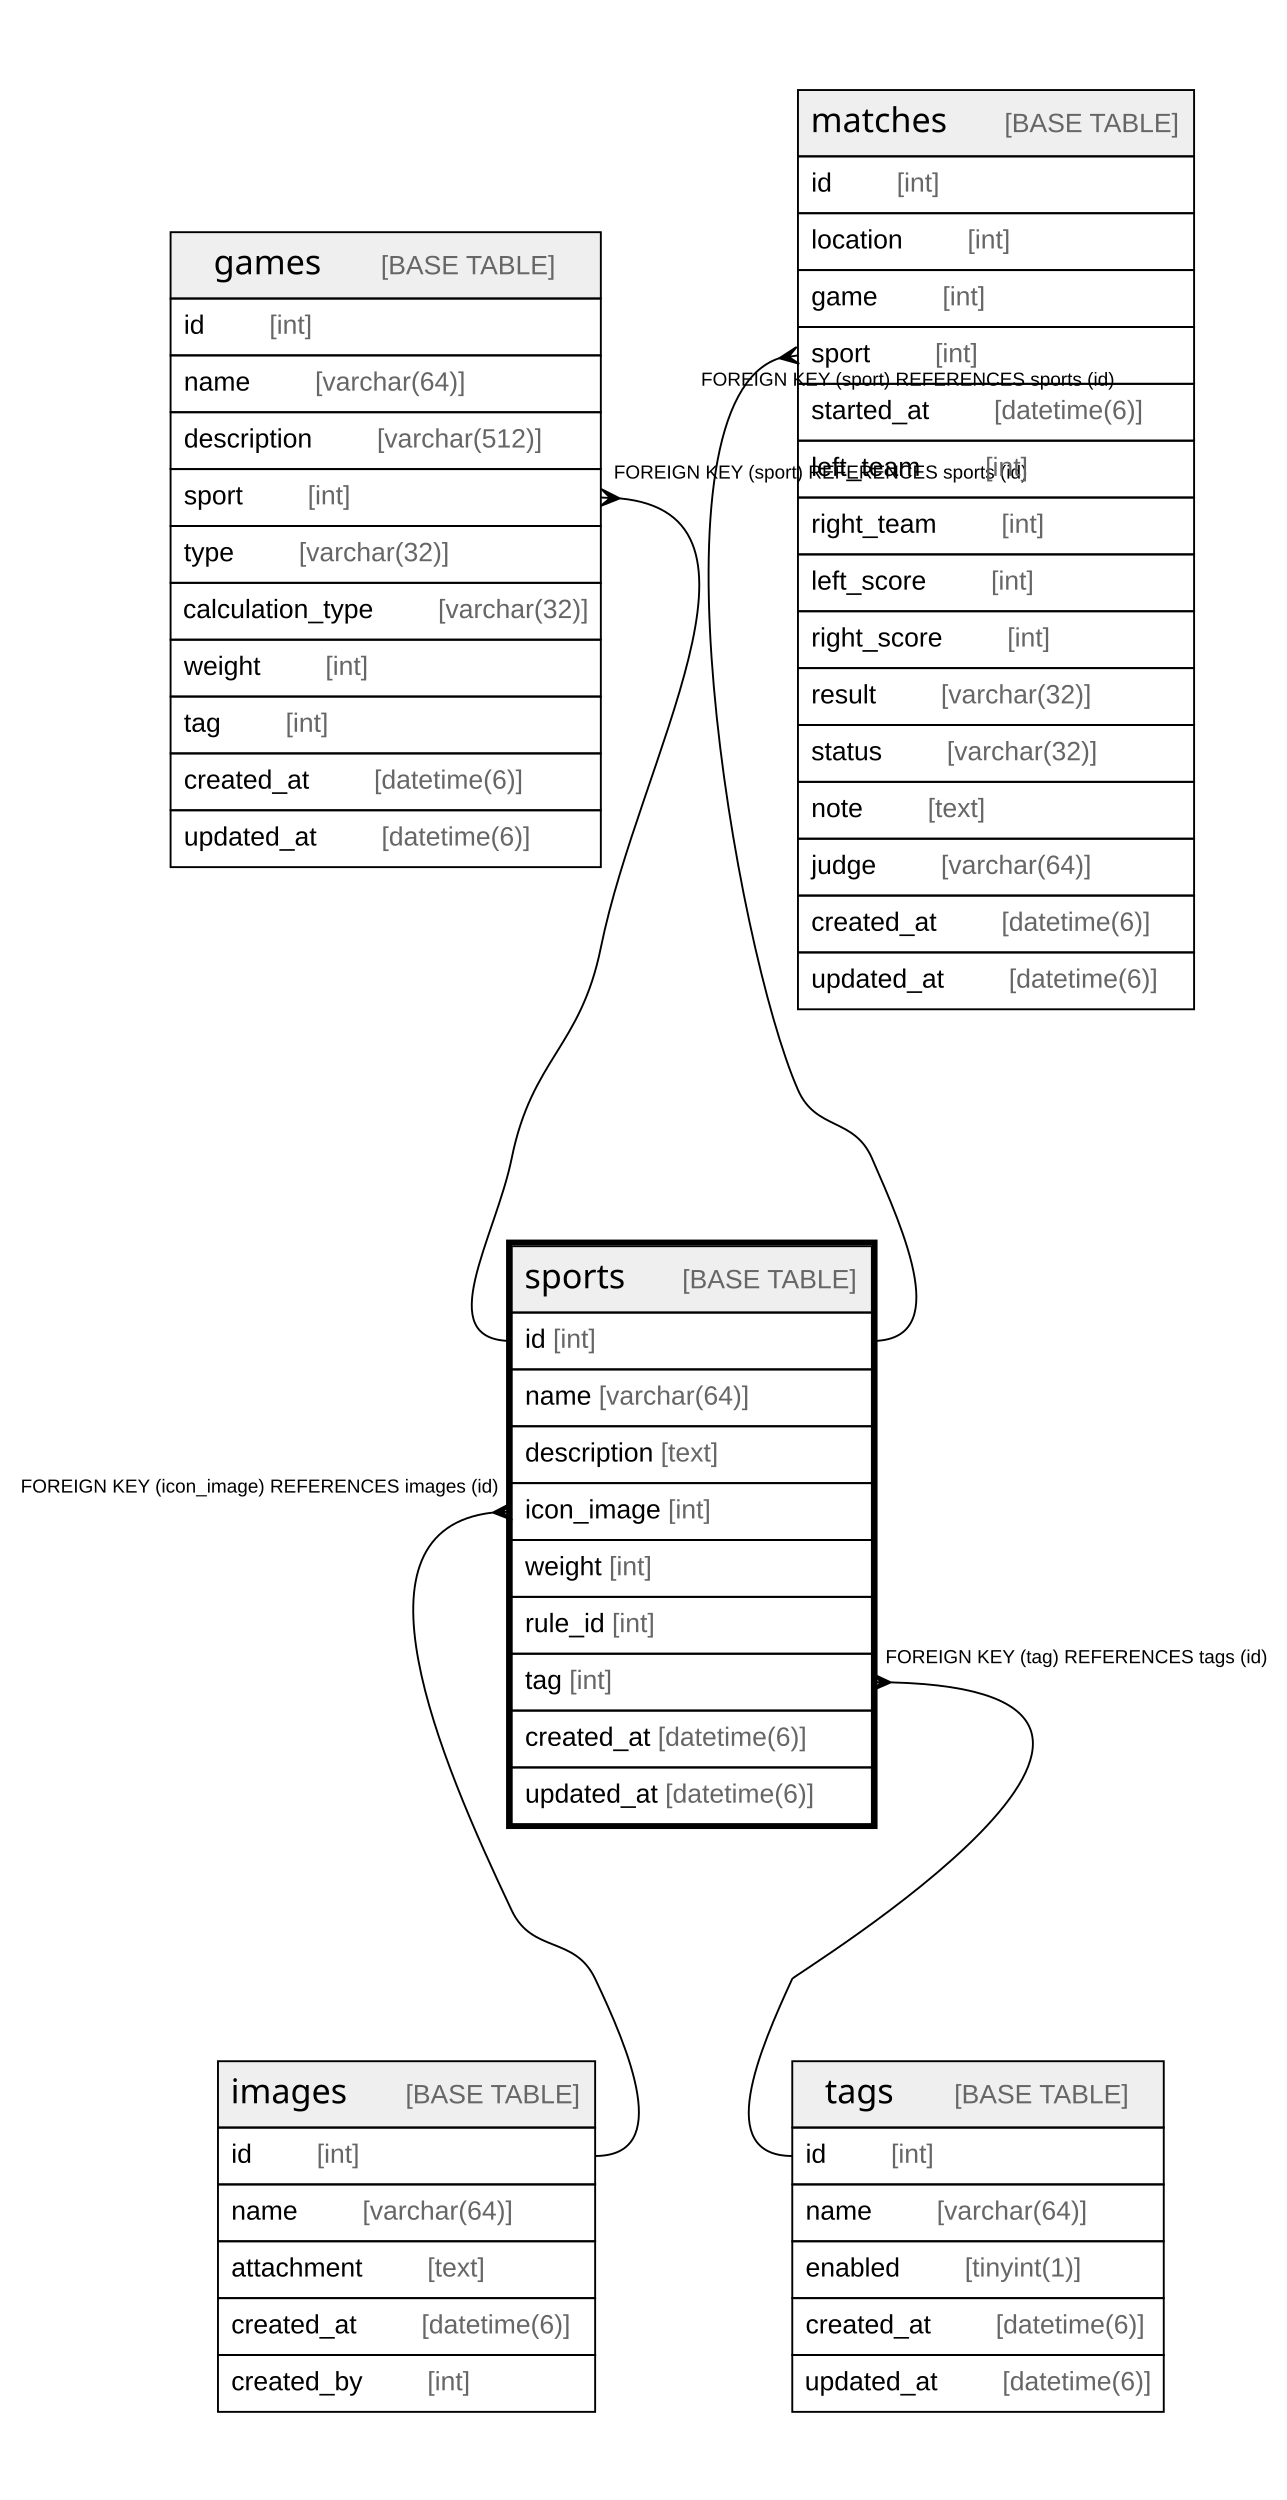
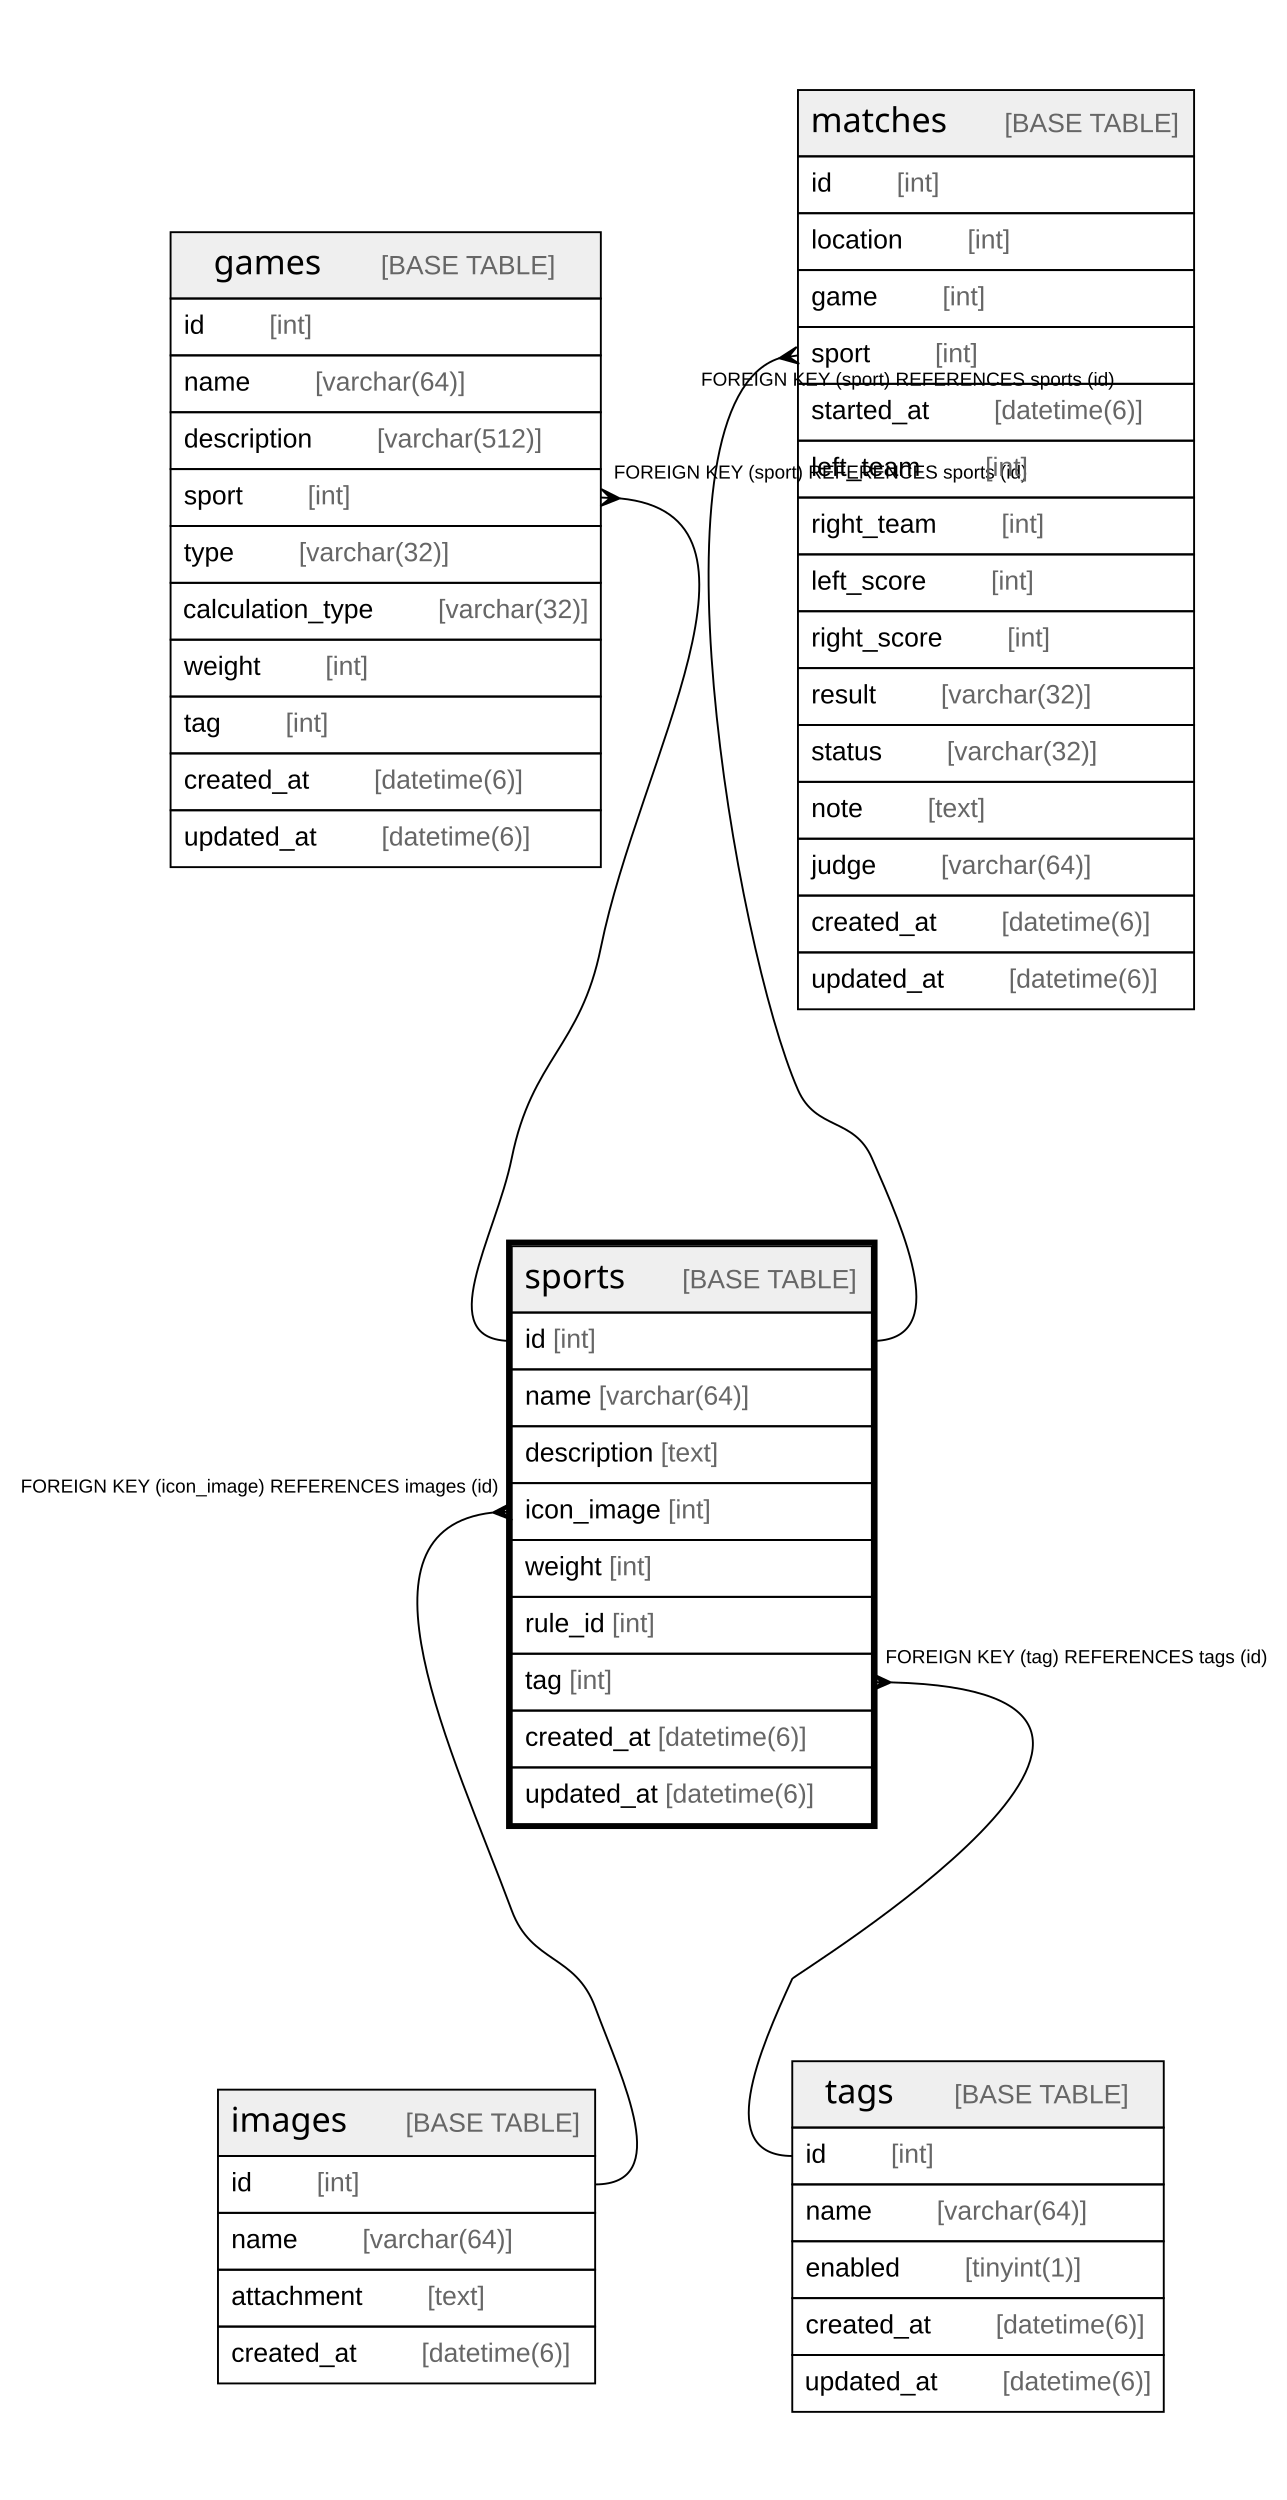
<svg xmlns="http://www.w3.org/2000/svg" width="679pt" height="1319pt" viewBox="0.00 0.00 679.00 1319.00">
  <g id="graph0" class="graph" transform="scale(1 1) rotate(0) translate(4 1315)">
    <polygon fill="#ffffff" stroke="transparent" points="-4,4 -4,-1315 675,-1315 675,4 -4,4" />
    <g id="node1" class="node">
      <polygon fill="#efefef" stroke="transparent" points="266,-622.5 266,-657.5 456,-657.5 456,-622.5 266,-622.5" />
      <polygon fill="none" stroke="#000000" points="266,-622.5 266,-657.5 456,-657.5 456,-622.5 266,-622.5" />
      <text text-anchor="start" x="272.713" y="-635.3" font-family="Arial Bold" font-size="18.00" fill="#000000">sports</text>
      <text text-anchor="start" x="321.719" y="-635.3" font-family="Arial" font-size="14.00" fill="#000000">    </text>
      <text text-anchor="start" x="355.924" y="-635.3" font-family="Arial" font-size="14.00" fill="#666666">[BASE TABLE]</text>
      <polygon fill="none" stroke="#000000" points="266,-592.5 266,-622.5 456,-622.5 456,-592.5 266,-592.5" />
      <text text-anchor="start" x="273" y="-603.9" font-family="Arial" font-size="14.00" fill="#000000">id </text>
      <text text-anchor="start" x="287.78" y="-603.9" font-family="Arial" font-size="14.00" fill="#666666">[int]</text>
      <polygon fill="none" stroke="#000000" points="266,-562.5 266,-592.5 456,-592.5 456,-562.5 266,-562.5" />
      <text text-anchor="start" x="273" y="-573.9" font-family="Arial" font-size="14.00" fill="#000000">name </text>
      <text text-anchor="start" x="311.899" y="-573.9" font-family="Arial" font-size="14.00" fill="#666666">[varchar(64)]</text>
      <polygon fill="none" stroke="#000000" points="266,-532.5 266,-562.5 456,-562.5 456,-532.5 266,-532.5" />
      <text text-anchor="start" x="273" y="-543.9" font-family="Arial" font-size="14.00" fill="#000000">description </text>
      <text text-anchor="start" x="344.568" y="-543.9" font-family="Arial" font-size="14.00" fill="#666666">[text]</text>
      <polygon fill="none" stroke="#000000" points="266,-502.5 266,-532.5 456,-532.5 456,-502.5 266,-502.5" />
      <text text-anchor="start" x="273" y="-513.9" font-family="Arial" font-size="14.00" fill="#000000">icon_image </text>
      <text text-anchor="start" x="348.46" y="-513.9" font-family="Arial" font-size="14.00" fill="#666666">[int]</text>
      <polygon fill="none" stroke="#000000" points="266,-472.5 266,-502.5 456,-502.5 456,-472.5 266,-472.5" />
      <text text-anchor="start" x="273" y="-483.9" font-family="Arial" font-size="14.00" fill="#000000">weight </text>
      <text text-anchor="start" x="317.342" y="-483.9" font-family="Arial" font-size="14.00" fill="#666666">[int]</text>
      <polygon fill="none" stroke="#000000" points="266,-442.5 266,-472.5 456,-472.5 456,-442.5 266,-442.5" />
      <text text-anchor="start" x="273" y="-453.9" font-family="Arial" font-size="14.00" fill="#000000">rule_id </text>
      <text text-anchor="start" x="318.895" y="-453.9" font-family="Arial" font-size="14.00" fill="#666666">[int]</text>
      <polygon fill="none" stroke="#000000" points="266,-412.5 266,-442.5 456,-442.5 456,-412.5 266,-412.5" />
      <text text-anchor="start" x="273" y="-423.9" font-family="Arial" font-size="14.00" fill="#000000">tag </text>
      <text text-anchor="start" x="296.346" y="-423.9" font-family="Arial" font-size="14.00" fill="#666666">[int]</text>
      <polygon fill="none" stroke="#000000" points="266,-382.5 266,-412.5 456,-412.5 456,-382.5 266,-382.5" />
      <text text-anchor="start" x="273" y="-393.9" font-family="Arial" font-size="14.00" fill="#000000">created_at </text>
      <text text-anchor="start" x="343.028" y="-393.9" font-family="Arial" font-size="14.00" fill="#666666">[datetime(6)]</text>
      <polygon fill="none" stroke="#000000" points="266,-352.5 266,-382.5 456,-382.5 456,-352.5 266,-352.5" />
      <text text-anchor="start" x="273" y="-363.9" font-family="Arial" font-size="14.00" fill="#000000">updated_at </text>
      <text text-anchor="start" x="346.933" y="-363.9" font-family="Arial" font-size="14.00" fill="#666666">[datetime(6)]</text>
      <polygon fill="none" stroke="#000000" stroke-width="3" points="264.5,-351.5 264.5,-659.5 457.5,-659.5 457.5,-351.5 264.5,-351.5" />
    </g>
    <g id="node4" class="node">
-       <polygon fill="#efefef" stroke="transparent" points="111,-192.5 111,-227.5 310,-227.5 310,-192.5 111,-192.5" />
-       <polygon fill="none" stroke="#000000" points="111,-192.5 111,-227.5 310,-227.5 310,-192.5 111,-192.5" />
-       <text text-anchor="start" x="117.713" y="-205.3" font-family="Arial Bold" font-size="18.00" fill="#000000">images</text>
-       <text text-anchor="start" x="175.719" y="-205.3" font-family="Arial" font-size="14.00" fill="#000000">    </text>
-       <text text-anchor="start" x="209.923" y="-205.3" font-family="Arial" font-size="14.00" fill="#666666">[BASE TABLE]</text>
-       <polygon fill="none" stroke="#000000" points="111,-162.5 111,-192.5 310,-192.5 310,-162.5 111,-162.5" />
-       <text text-anchor="start" x="118" y="-173.9" font-family="Arial" font-size="14.00" fill="#000000">id    </text>
-       <text text-anchor="start" x="163.094" y="-173.9" font-family="Arial" font-size="14.00" fill="#666666">[int]</text>
-       <polygon fill="none" stroke="#000000" points="111,-132.5 111,-162.5 310,-162.5 310,-132.5 111,-132.5" />
-       <text text-anchor="start" x="118" y="-143.9" font-family="Arial" font-size="14.00" fill="#000000">name    </text>
-       <text text-anchor="start" x="187.213" y="-143.9" font-family="Arial" font-size="14.00" fill="#666666">[varchar(64)]</text>
-       <polygon fill="none" stroke="#000000" points="111,-102.5 111,-132.5 310,-132.5 310,-102.5 111,-102.5" />
-       <text text-anchor="start" x="118" y="-113.9" font-family="Arial" font-size="14.00" fill="#000000">attachment    </text>
-       <text text-anchor="start" x="221.45" y="-113.9" font-family="Arial" font-size="14.00" fill="#666666">[text]</text>
-       <polygon fill="none" stroke="#000000" points="111,-72.5 111,-102.5 310,-102.5 310,-72.5 111,-72.5" />
-       <text text-anchor="start" x="118" y="-83.9" font-family="Arial" font-size="14.00" fill="#000000">created_at    </text>
-       <text text-anchor="start" x="218.342" y="-83.9" font-family="Arial" font-size="14.00" fill="#666666">[datetime(6)]</text>
-       <polygon fill="none" stroke="#000000" points="111,-42.5 111,-72.5 310,-72.5 310,-42.5 111,-42.5" />
-       <text text-anchor="start" x="118" y="-53.9" font-family="Arial" font-size="14.00" fill="#000000">created_by    </text>
-       <text text-anchor="start" x="221.452" y="-53.9" font-family="Arial" font-size="14.00" fill="#666666">[int]</text>
+       <polygon fill="#efefef" stroke="transparent" points="111,-177.5 111,-212.5 310,-212.5 310,-177.5 111,-177.5" />
+       <polygon fill="none" stroke="#000000" points="111,-177.5 111,-212.5 310,-212.5 310,-177.5 111,-177.5" />
+       <text text-anchor="start" x="117.713" y="-190.3" font-family="Arial Bold" font-size="18.00" fill="#000000">images</text>
+       <text text-anchor="start" x="175.719" y="-190.3" font-family="Arial" font-size="14.00" fill="#000000">    </text>
+       <text text-anchor="start" x="209.923" y="-190.3" font-family="Arial" font-size="14.00" fill="#666666">[BASE TABLE]</text>
+       <polygon fill="none" stroke="#000000" points="111,-147.5 111,-177.5 310,-177.5 310,-147.5 111,-147.5" />
+       <text text-anchor="start" x="118" y="-158.9" font-family="Arial" font-size="14.00" fill="#000000">id    </text>
+       <text text-anchor="start" x="163.094" y="-158.9" font-family="Arial" font-size="14.00" fill="#666666">[int]</text>
+       <polygon fill="none" stroke="#000000" points="111,-117.5 111,-147.5 310,-147.5 310,-117.5 111,-117.5" />
+       <text text-anchor="start" x="118" y="-128.9" font-family="Arial" font-size="14.00" fill="#000000">name    </text>
+       <text text-anchor="start" x="187.213" y="-128.9" font-family="Arial" font-size="14.00" fill="#666666">[varchar(64)]</text>
+       <polygon fill="none" stroke="#000000" points="111,-87.5 111,-117.5 310,-117.5 310,-87.5 111,-87.5" />
+       <text text-anchor="start" x="118" y="-98.9" font-family="Arial" font-size="14.00" fill="#000000">attachment    </text>
+       <text text-anchor="start" x="221.45" y="-98.9" font-family="Arial" font-size="14.00" fill="#666666">[text]</text>
+       <polygon fill="none" stroke="#000000" points="111,-57.5 111,-87.5 310,-87.5 310,-57.5 111,-57.5" />
+       <text text-anchor="start" x="118" y="-68.9" font-family="Arial" font-size="14.00" fill="#000000">created_at    </text>
+       <text text-anchor="start" x="218.342" y="-68.9" font-family="Arial" font-size="14.00" fill="#666666">[datetime(6)]</text>
    </g>
    <g id="edge3" class="edge">
-       <path fill="none" stroke="#000000" d="M255.7,-516.933C176.603,-507.723 227.502,-388.241 266,-307 276.82,-284.167 299.18,-293.833 310,-271 327.795,-233.447 351.556,-177.5 310,-177.5" />
-       <polygon fill="#000000" stroke="#000000" points="256.015,-516.951 265.753,-521.993 261.007,-517.225 266,-517.5 266,-517.5 266,-517.5 261.007,-517.225 266.247,-513.007 256.015,-516.951 256.015,-516.951" />
+       <path fill="none" stroke="#000000" d="M255.733,-516.947C177.163,-507.959 234.673,-391.267 266,-307 276.432,-278.94 299.568,-284.06 310,-256 324.48,-217.049 351.556,-162.5 310,-162.5" />
+       <polygon fill="#000000" stroke="#000000" points="256.014,-516.962 265.758,-521.994 261.007,-517.231 266,-517.5 266,-517.5 266,-517.5 261.007,-517.231 266.242,-513.006 256.014,-516.962 256.014,-516.962" />
      <text text-anchor="start" x="6.888" y="-527.5" font-family="Arial" font-size="10.00" fill="#000000">FOREIGN KEY (icon_image) REFERENCES images (id)</text>
    </g>
    <g id="node5" class="node">
      <polygon fill="#efefef" stroke="transparent" points="414,-192.5 414,-227.5 610,-227.5 610,-192.5 414,-192.5" />
      <polygon fill="none" stroke="#000000" points="414,-192.5 414,-227.5 610,-227.5 610,-192.5 414,-192.5" />
      <text text-anchor="start" x="431.209" y="-205.3" font-family="Arial Bold" font-size="18.00" fill="#000000">tags</text>
      <text text-anchor="start" x="465.223" y="-205.3" font-family="Arial" font-size="14.00" fill="#000000">    </text>
      <text text-anchor="start" x="499.428" y="-205.3" font-family="Arial" font-size="14.00" fill="#666666">[BASE TABLE]</text>
      <polygon fill="none" stroke="#000000" points="414,-162.5 414,-192.5 610,-192.5 610,-162.5 414,-162.5" />
      <text text-anchor="start" x="421" y="-173.9" font-family="Arial" font-size="14.00" fill="#000000">id    </text>
      <text text-anchor="start" x="466.094" y="-173.9" font-family="Arial" font-size="14.00" fill="#666666">[int]</text>
      <polygon fill="none" stroke="#000000" points="414,-132.5 414,-162.5 610,-162.5 610,-132.5 414,-132.5" />
      <text text-anchor="start" x="421" y="-143.9" font-family="Arial" font-size="14.00" fill="#000000">name    </text>
      <text text-anchor="start" x="490.213" y="-143.9" font-family="Arial" font-size="14.00" fill="#666666">[varchar(64)]</text>
      <polygon fill="none" stroke="#000000" points="414,-102.5 414,-132.5 610,-132.5 610,-102.5 414,-102.5" />
      <text text-anchor="start" x="421" y="-113.9" font-family="Arial" font-size="14.00" fill="#000000">enabled    </text>
      <text text-anchor="start" x="505.007" y="-113.9" font-family="Arial" font-size="14.00" fill="#666666">[tinyint(1)]</text>
      <polygon fill="none" stroke="#000000" points="414,-72.5 414,-102.5 610,-102.5 610,-72.5 414,-72.5" />
      <text text-anchor="start" x="421" y="-83.9" font-family="Arial" font-size="14.00" fill="#000000">created_at    </text>
      <text text-anchor="start" x="521.342" y="-83.9" font-family="Arial" font-size="14.00" fill="#666666">[datetime(6)]</text>
      <polygon fill="none" stroke="#000000" points="414,-42.5 414,-72.5 610,-72.5 610,-42.5 414,-42.5" />
      <text text-anchor="start" x="420.595" y="-53.9" font-family="Arial" font-size="14.00" fill="#000000">updated_at    </text>
      <text text-anchor="start" x="524.841" y="-53.9" font-family="Arial" font-size="14.00" fill="#666666">[datetime(6)]</text>
    </g>
    <g id="edge4" class="edge">
      <path fill="none" stroke="#000000" d="M466.214,-427.374C660.402,-422.418 414.99,-273.153 414,-271 396.636,-233.246 372.444,-177.5 414,-177.5" />
      <polygon fill="#000000" stroke="#000000" points="465.999,-427.376 455.944,-423 461,-427.438 456,-427.5 456,-427.5 456,-427.5 461,-427.438 456.056,-432 465.999,-427.376 465.999,-427.376" />
      <text text-anchor="start" x="463.163" y="-437.5" font-family="Arial" font-size="10.00" fill="#000000">FOREIGN KEY (tag) REFERENCES tags (id)</text>
    </g>
    <g id="node2" class="node">
      <polygon fill="#efefef" stroke="transparent" points="86,-1157.5 86,-1192.5 313,-1192.5 313,-1157.5 86,-1157.5" />
      <polygon fill="none" stroke="#000000" points="86,-1157.5 86,-1192.5 313,-1192.5 313,-1157.5 86,-1157.5" />
      <text text-anchor="start" x="108.711" y="-1170.3" font-family="Arial Bold" font-size="18.00" fill="#000000">games</text>
      <text text-anchor="start" x="162.721" y="-1170.3" font-family="Arial" font-size="14.00" fill="#000000">    </text>
      <text text-anchor="start" x="196.926" y="-1170.3" font-family="Arial" font-size="14.00" fill="#666666">[BASE TABLE]</text>
      <polygon fill="none" stroke="#000000" points="86,-1127.5 86,-1157.5 313,-1157.5 313,-1127.5 86,-1127.5" />
      <text text-anchor="start" x="93" y="-1138.9" font-family="Arial" font-size="14.00" fill="#000000">id    </text>
      <text text-anchor="start" x="138.094" y="-1138.9" font-family="Arial" font-size="14.00" fill="#666666">[int]</text>
      <polygon fill="none" stroke="#000000" points="86,-1097.5 86,-1127.5 313,-1127.5 313,-1097.5 86,-1097.5" />
      <text text-anchor="start" x="93" y="-1108.9" font-family="Arial" font-size="14.00" fill="#000000">name    </text>
      <text text-anchor="start" x="162.213" y="-1108.9" font-family="Arial" font-size="14.00" fill="#666666">[varchar(64)]</text>
      <polygon fill="none" stroke="#000000" points="86,-1067.5 86,-1097.5 313,-1097.5 313,-1067.5 86,-1067.5" />
      <text text-anchor="start" x="93" y="-1078.9" font-family="Arial" font-size="14.00" fill="#000000">description    </text>
      <text text-anchor="start" x="194.882" y="-1078.9" font-family="Arial" font-size="14.00" fill="#666666">[varchar(512)]</text>
      <polygon fill="none" stroke="#000000" points="86,-1037.5 86,-1067.5 313,-1067.5 313,-1037.5 86,-1037.5" />
      <text text-anchor="start" x="93" y="-1048.9" font-family="Arial" font-size="14.00" fill="#000000">sport    </text>
      <text text-anchor="start" x="158.321" y="-1048.9" font-family="Arial" font-size="14.00" fill="#666666">[int]</text>
      <polygon fill="none" stroke="#000000" points="86,-1007.5 86,-1037.5 313,-1037.5 313,-1007.5 86,-1007.5" />
      <text text-anchor="start" x="93" y="-1018.9" font-family="Arial" font-size="14.00" fill="#000000">type    </text>
      <text text-anchor="start" x="153.661" y="-1018.9" font-family="Arial" font-size="14.00" fill="#666666">[varchar(32)]</text>
      <polygon fill="none" stroke="#000000" points="86,-977.5 86,-1007.5 313,-1007.5 313,-977.5 86,-977.5" />
      <text text-anchor="start" x="92.548" y="-988.9" font-family="Arial" font-size="14.00" fill="#000000">calculation_type    </text>
      <text text-anchor="start" x="227.115" y="-988.9" font-family="Arial" font-size="14.00" fill="#666666">[varchar(32)]</text>
      <polygon fill="none" stroke="#000000" points="86,-947.5 86,-977.5 313,-977.5 313,-947.5 86,-947.5" />
      <text text-anchor="start" x="93" y="-958.9" font-family="Arial" font-size="14.00" fill="#000000">weight    </text>
      <text text-anchor="start" x="167.656" y="-958.9" font-family="Arial" font-size="14.00" fill="#666666">[int]</text>
      <polygon fill="none" stroke="#000000" points="86,-917.5 86,-947.5 313,-947.5 313,-917.5 86,-917.5" />
      <text text-anchor="start" x="93" y="-928.9" font-family="Arial" font-size="14.00" fill="#000000">tag    </text>
      <text text-anchor="start" x="146.661" y="-928.9" font-family="Arial" font-size="14.00" fill="#666666">[int]</text>
      <polygon fill="none" stroke="#000000" points="86,-887.5 86,-917.5 313,-917.5 313,-887.5 86,-887.5" />
      <text text-anchor="start" x="93" y="-898.9" font-family="Arial" font-size="14.00" fill="#000000">created_at    </text>
      <text text-anchor="start" x="193.342" y="-898.9" font-family="Arial" font-size="14.00" fill="#666666">[datetime(6)]</text>
      <polygon fill="none" stroke="#000000" points="86,-857.5 86,-887.5 313,-887.5 313,-857.5 86,-857.5" />
      <text text-anchor="start" x="93" y="-868.9" font-family="Arial" font-size="14.00" fill="#000000">updated_at    </text>
      <text text-anchor="start" x="197.247" y="-868.9" font-family="Arial" font-size="14.00" fill="#666666">[datetime(6)]</text>
    </g>
    <g id="edge1" class="edge">
      <path fill="none" stroke="#000000" d="M323.167,-1052.037C412.849,-1043.372 333.281,-914.91 313,-815 302.342,-762.497 276.658,-756.503 266,-704 257.468,-661.968 223.111,-607.5 266,-607.5" />
      <polygon fill="#000000" stroke="#000000" points="322.99,-1052.045 312.795,-1048.005 317.995,-1052.272 313,-1052.5 313,-1052.5 313,-1052.5 317.995,-1052.272 313.205,-1056.995 322.99,-1052.045 322.99,-1052.045" />
      <text text-anchor="start" x="319.834" y="-1062.5" font-family="Arial" font-size="10.00" fill="#000000">FOREIGN KEY (sport) REFERENCES sports (id)</text>
    </g>
    <g id="node3" class="node">
      <polygon fill="#efefef" stroke="transparent" points="417,-1232.5 417,-1267.5 626,-1267.5 626,-1232.5 417,-1232.5" />
      <polygon fill="none" stroke="#000000" points="417,-1232.5 417,-1267.5 626,-1267.5 626,-1232.5 417,-1232.5" />
      <text text-anchor="start" x="423.709" y="-1245.3" font-family="Arial Bold" font-size="18.00" fill="#000000">matches</text>
      <text text-anchor="start" x="491.723" y="-1245.3" font-family="Arial" font-size="14.00" fill="#000000">    </text>
      <text text-anchor="start" x="525.927" y="-1245.3" font-family="Arial" font-size="14.00" fill="#666666">[BASE TABLE]</text>
      <polygon fill="none" stroke="#000000" points="417,-1202.5 417,-1232.5 626,-1232.5 626,-1202.5 417,-1202.5" />
      <text text-anchor="start" x="424" y="-1213.9" font-family="Arial" font-size="14.00" fill="#000000">id    </text>
      <text text-anchor="start" x="469.094" y="-1213.9" font-family="Arial" font-size="14.00" fill="#666666">[int]</text>
      <polygon fill="none" stroke="#000000" points="417,-1172.5 417,-1202.5 626,-1202.5 626,-1172.5 417,-1172.5" />
      <text text-anchor="start" x="424" y="-1183.9" font-family="Arial" font-size="14.00" fill="#000000">location    </text>
      <text text-anchor="start" x="506.439" y="-1183.9" font-family="Arial" font-size="14.00" fill="#666666">[int]</text>
      <polygon fill="none" stroke="#000000" points="417,-1142.5 417,-1172.5 626,-1172.5 626,-1142.5 417,-1142.5" />
      <text text-anchor="start" x="424" y="-1153.9" font-family="Arial" font-size="14.00" fill="#000000">game    </text>
      <text text-anchor="start" x="493.213" y="-1153.9" font-family="Arial" font-size="14.00" fill="#666666">[int]</text>
      <polygon fill="none" stroke="#000000" points="417,-1112.5 417,-1142.5 626,-1142.5 626,-1112.5 417,-1112.5" />
      <text text-anchor="start" x="424" y="-1123.9" font-family="Arial" font-size="14.00" fill="#000000">sport    </text>
      <text text-anchor="start" x="489.321" y="-1123.9" font-family="Arial" font-size="14.00" fill="#666666">[int]</text>
      <polygon fill="none" stroke="#000000" points="417,-1082.5 417,-1112.5 626,-1112.5 626,-1082.5 417,-1082.5" />
      <text text-anchor="start" x="424" y="-1093.9" font-family="Arial" font-size="14.00" fill="#000000">started_at    </text>
      <text text-anchor="start" x="520.45" y="-1093.9" font-family="Arial" font-size="14.00" fill="#666666">[datetime(6)]</text>
      <polygon fill="none" stroke="#000000" points="417,-1052.5 417,-1082.5 626,-1082.5 626,-1052.5 417,-1052.5" />
      <text text-anchor="start" x="424" y="-1063.9" font-family="Arial" font-size="14.00" fill="#000000">left_team    </text>
      <text text-anchor="start" x="515.774" y="-1063.9" font-family="Arial" font-size="14.00" fill="#666666">[int]</text>
      <polygon fill="none" stroke="#000000" points="417,-1022.5 417,-1052.5 626,-1052.5 626,-1022.5 417,-1022.5" />
      <text text-anchor="start" x="424" y="-1033.9" font-family="Arial" font-size="14.00" fill="#000000">right_team    </text>
      <text text-anchor="start" x="524.327" y="-1033.9" font-family="Arial" font-size="14.00" fill="#666666">[int]</text>
      <polygon fill="none" stroke="#000000" points="417,-992.5 417,-1022.5 626,-1022.5 626,-992.5 417,-992.5" />
      <text text-anchor="start" x="424" y="-1003.9" font-family="Arial" font-size="14.00" fill="#000000">left_score    </text>
      <text text-anchor="start" x="518.884" y="-1003.9" font-family="Arial" font-size="14.00" fill="#666666">[int]</text>
      <polygon fill="none" stroke="#000000" points="417,-962.5 417,-992.5 626,-992.5 626,-962.5 417,-962.5" />
      <text text-anchor="start" x="424" y="-973.9" font-family="Arial" font-size="14.00" fill="#000000">right_score    </text>
      <text text-anchor="start" x="527.436" y="-973.9" font-family="Arial" font-size="14.00" fill="#666666">[int]</text>
      <polygon fill="none" stroke="#000000" points="417,-932.5 417,-962.5 626,-962.5 626,-932.5 417,-932.5" />
      <text text-anchor="start" x="424" y="-943.9" font-family="Arial" font-size="14.00" fill="#000000">result    </text>
      <text text-anchor="start" x="492.428" y="-943.9" font-family="Arial" font-size="14.00" fill="#666666">[varchar(32)]</text>
      <polygon fill="none" stroke="#000000" points="417,-902.5 417,-932.5 626,-932.5 626,-902.5 417,-902.5" />
      <text text-anchor="start" x="424" y="-913.9" font-family="Arial" font-size="14.00" fill="#000000">status    </text>
      <text text-anchor="start" x="495.551" y="-913.9" font-family="Arial" font-size="14.00" fill="#666666">[varchar(32)]</text>
      <polygon fill="none" stroke="#000000" points="417,-872.5 417,-902.5 626,-902.5 626,-872.5 417,-872.5" />
      <text text-anchor="start" x="424" y="-883.9" font-family="Arial" font-size="14.00" fill="#000000">note    </text>
      <text text-anchor="start" x="485.443" y="-883.9" font-family="Arial" font-size="14.00" fill="#666666">[text]</text>
      <polygon fill="none" stroke="#000000" points="417,-842.5 417,-872.5 626,-872.5 626,-842.5 417,-842.5" />
      <text text-anchor="start" x="424" y="-853.9" font-family="Arial" font-size="14.00" fill="#000000">judge    </text>
      <text text-anchor="start" x="492.442" y="-853.9" font-family="Arial" font-size="14.00" fill="#666666">[varchar(64)]</text>
      <polygon fill="none" stroke="#000000" points="417,-812.5 417,-842.5 626,-842.5 626,-812.5 417,-812.5" />
      <text text-anchor="start" x="424" y="-823.9" font-family="Arial" font-size="14.00" fill="#000000">created_at    </text>
      <text text-anchor="start" x="524.342" y="-823.9" font-family="Arial" font-size="14.00" fill="#666666">[datetime(6)]</text>
      <polygon fill="none" stroke="#000000" points="417,-782.5 417,-812.5 626,-812.5 626,-782.5 417,-782.5" />
      <text text-anchor="start" x="424" y="-793.9" font-family="Arial" font-size="14.00" fill="#000000">updated_at    </text>
      <text text-anchor="start" x="528.247" y="-793.9" font-family="Arial" font-size="14.00" fill="#666666">[datetime(6)]</text>
    </g>
    <g id="edge2" class="edge">
      <path fill="none" stroke="#000000" d="M407.089,-1125.98C335.091,-1102.57 383.88,-815.646 417,-740 426.461,-718.391 446.539,-725.609 456,-704 473.202,-664.712 498.889,-607.5 456,-607.5" />
      <polygon fill="#000000" stroke="#000000" points="407.116,-1125.984 416.318,-1131.948 412.058,-1126.742 417,-1127.5 417,-1127.5 417,-1127.5 412.058,-1126.742 417.682,-1123.052 407.116,-1125.984 407.116,-1125.984" />
      <text text-anchor="start" x="365.834" y="-1111.5" font-family="Arial" font-size="10.00" fill="#000000">FOREIGN KEY (sport) REFERENCES sports (id)</text>
    </g>
  </g>
</svg>
